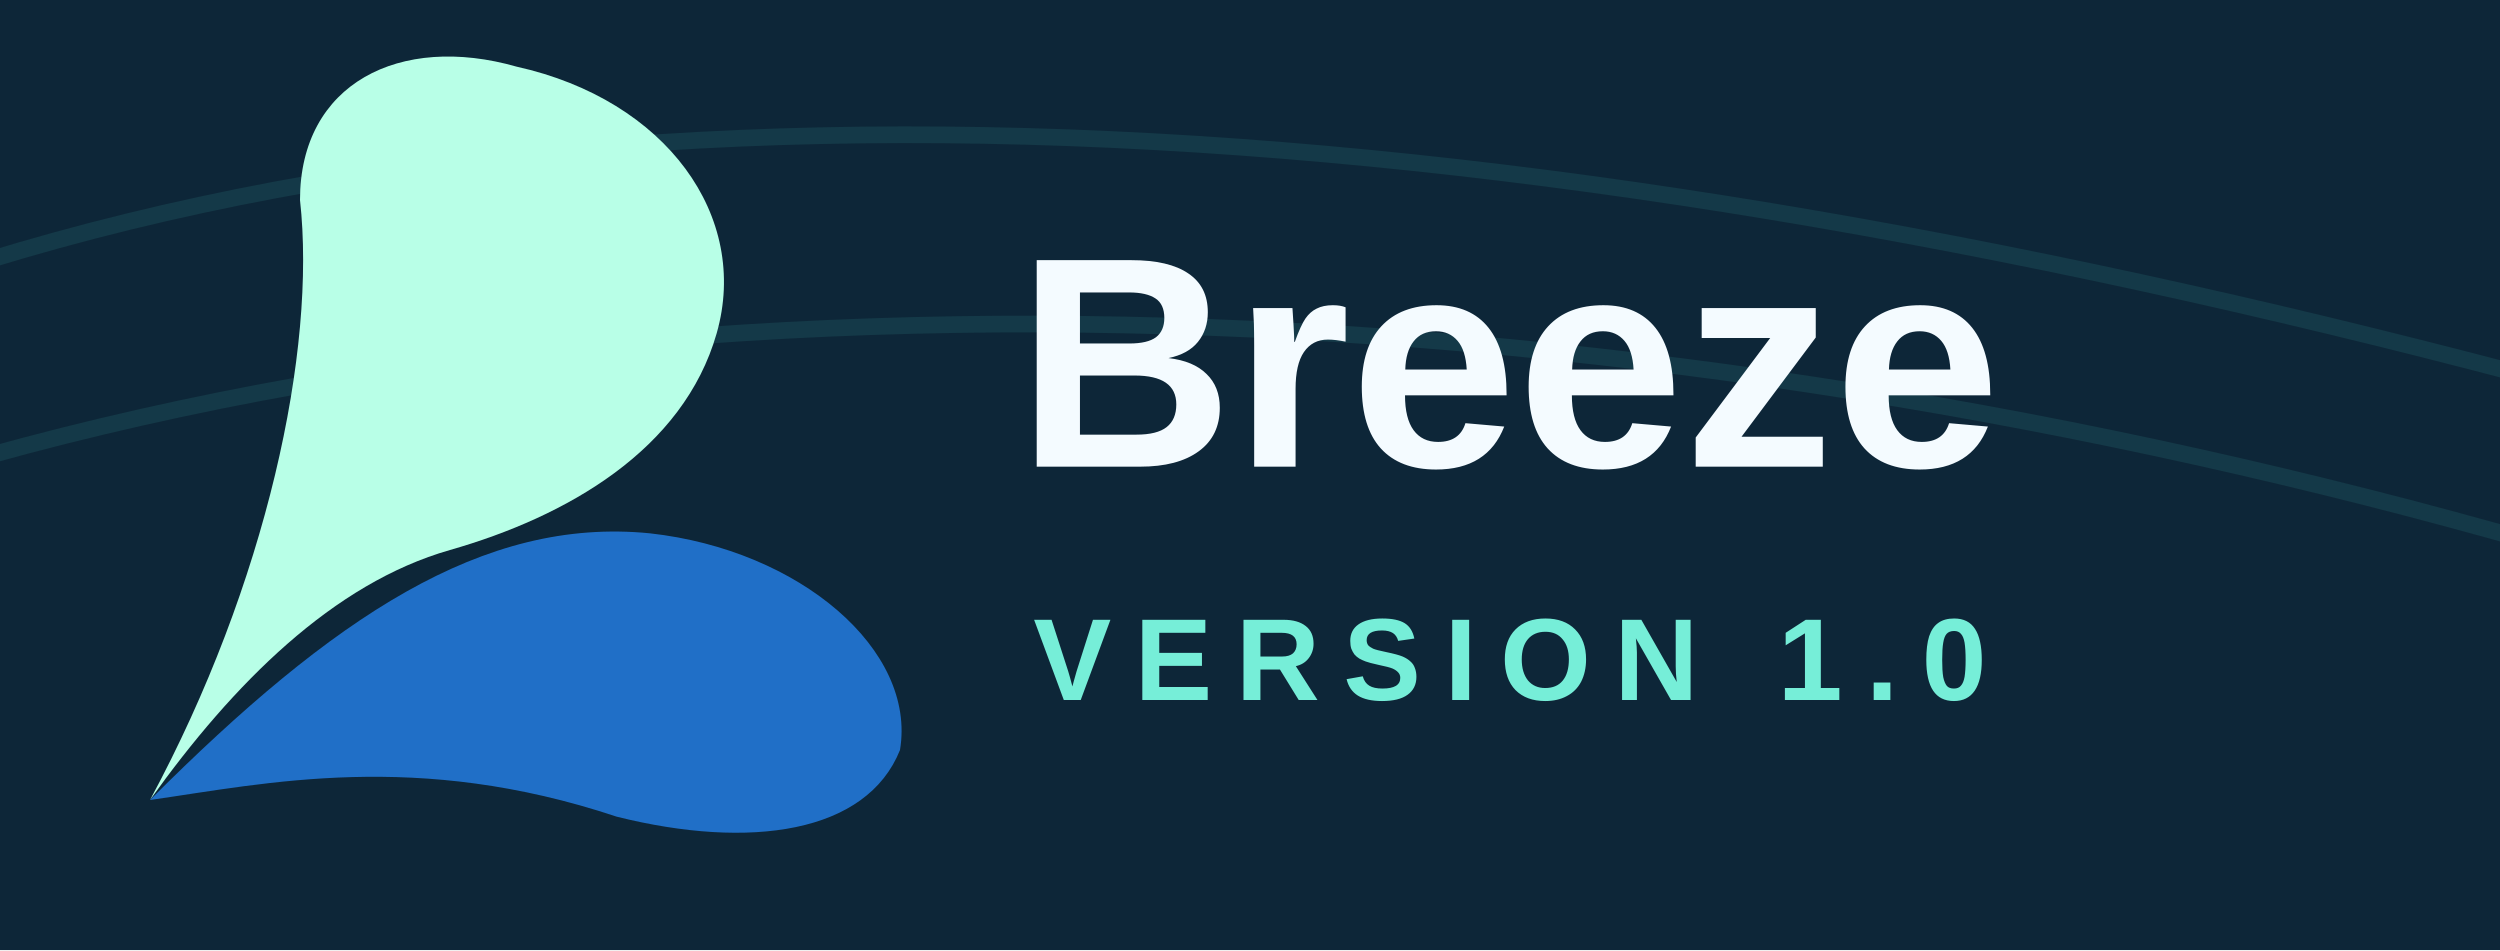
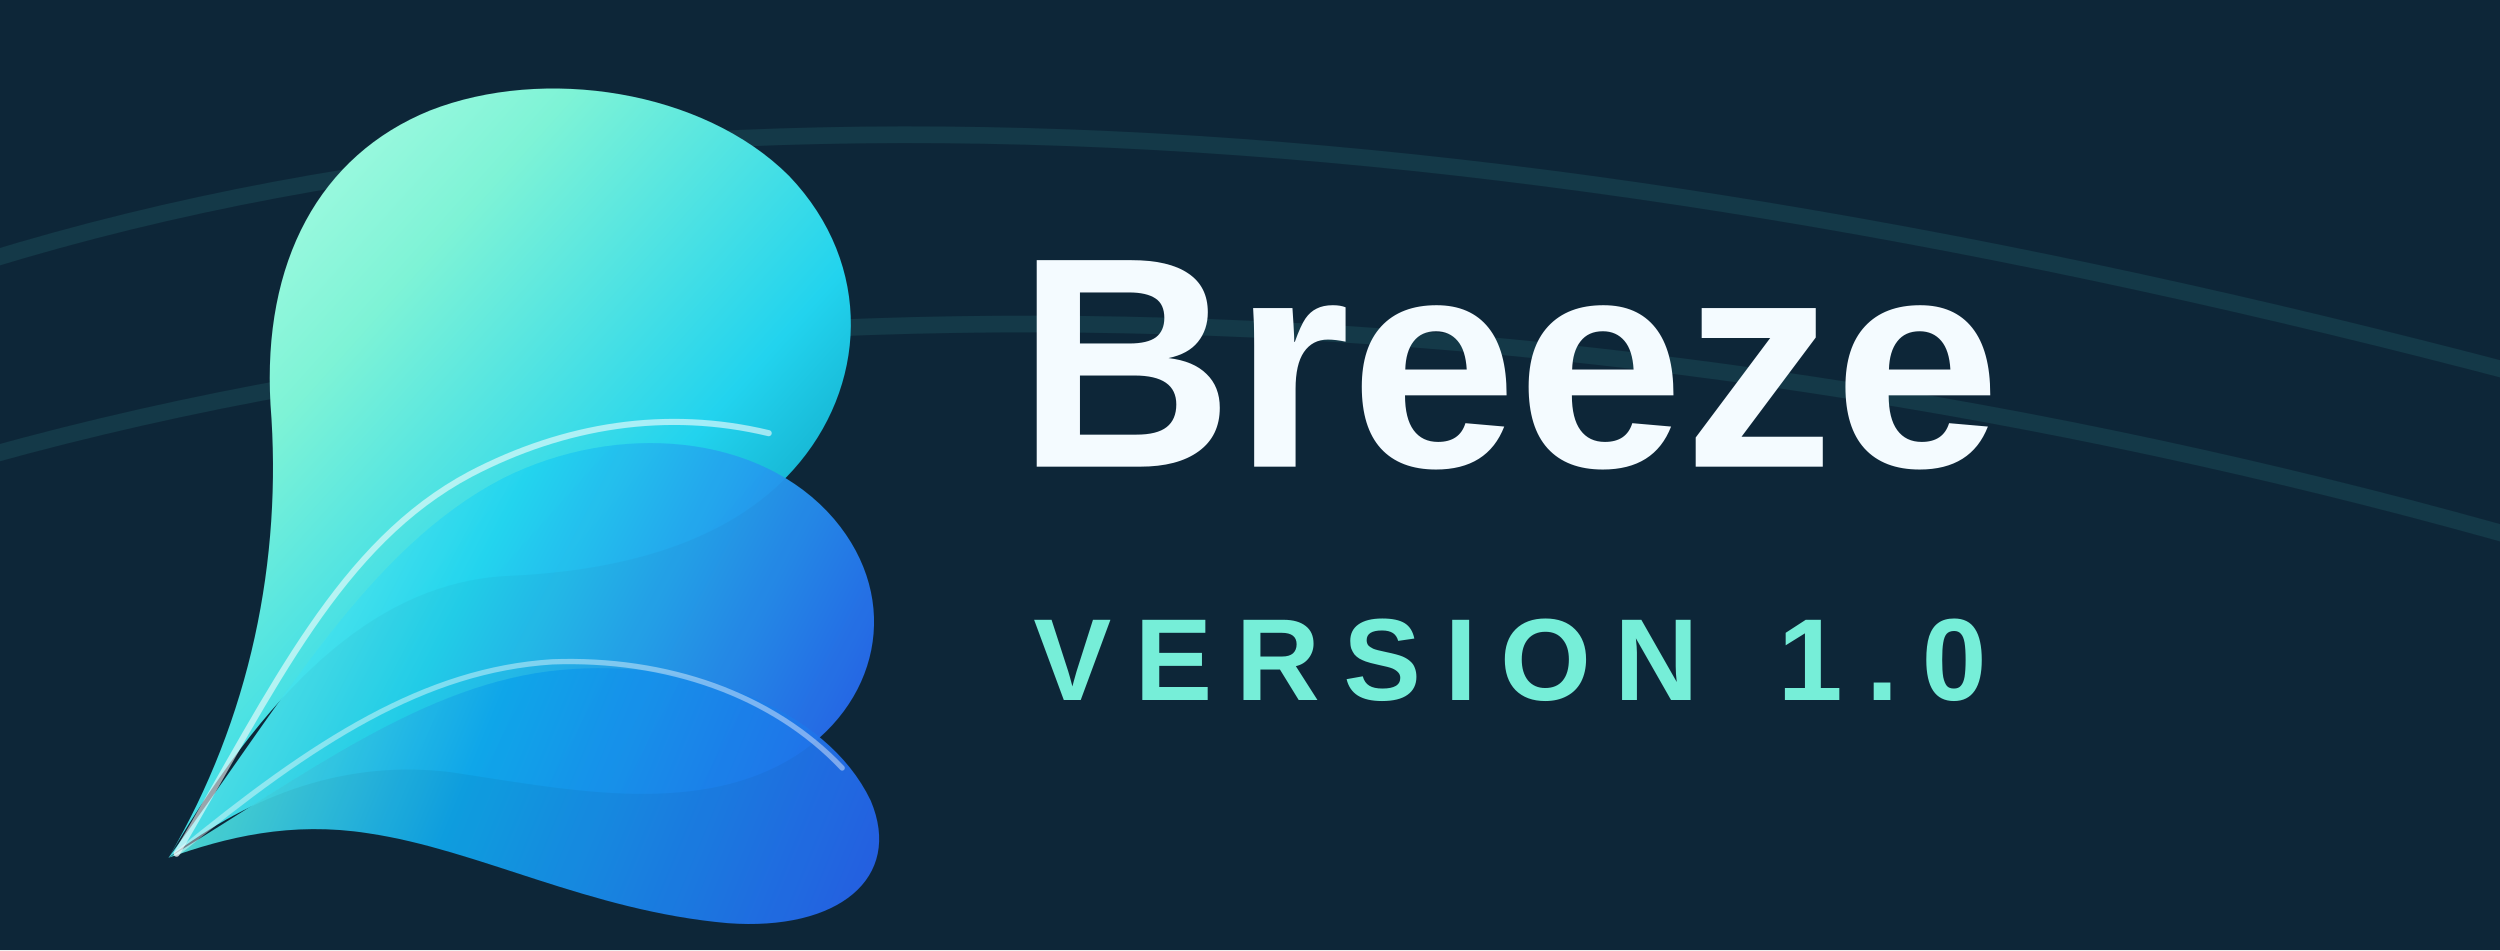
- <svg xmlns="http://www.w3.org/2000/svg" width="150" height="57" viewBox="0 0 150 57">
+ <svg xmlns="http://www.w3.org/2000/svg" width="150" height="57" viewBox="0 0 150 57" role="img" aria-label="Breeze installer header">
  <defs>
    <linearGradient id="bg" x1="0" y1="0" x2="150" y2="57">
      <stop stop-color="#0D2638" />
      <stop offset="1" stop-color="#06101C" />
    </linearGradient>
-     <linearGradient id="m" x1="9" y1="8" x2="52" y2="48">
+     <linearGradient id="g1" x1="34" y1="24" x2="188" y2="162" gradientUnits="userSpaceOnUse">
      <stop stop-color="#B8FFE7" />
-       <stop offset=".45" stop-color="#34E8D1" />
-       <stop offset="1" stop-color="#188DE5" />
+       <stop offset=".32" stop-color="#7EF3D6" />
+       <stop offset=".7" stop-color="#22D3EE" />
+       <stop offset="1" stop-color="#0891B2" />
+     </linearGradient>
+     <linearGradient id="g2" x1="30" y1="96" x2="196" y2="183" gradientUnits="userSpaceOnUse">
+       <stop stop-color="#8DFFE6" />
+       <stop offset=".45" stop-color="#22D3EE" />
+       <stop offset="1" stop-color="#2563EB" />
+     </linearGradient>
+     <linearGradient id="g3" x1="42" y1="142" x2="202" y2="208" gradientUnits="userSpaceOnUse">
+       <stop stop-color="#5EEAD4" />
+       <stop offset=".42" stop-color="#0EA5E9" />
+       <stop offset="1" stop-color="#2563EB" />
    </linearGradient>
  </defs>
  <rect width="150" height="57" fill="url(#bg)" />
  <path d="M-5 17C39 2 95 7 157 24M-3 28C45 14 104 18 157 34" fill="none" stroke="#51EAD6" stroke-opacity=".10" />
-   <path d="M9 48C16 35 19 21 18 12C18 5 24 2 31 4C40 6 45 13 43 20C41 27 34 31 27 33C20 35 14 41 9 48Z" fill="url(#m)" />
-   <path d="M9 48C20 37 29 31 39 32C48 33 55 39 54 45C52 50 45 51 37 49C25 45 16 47 9 48Z" fill="#247FE7" opacity=".82" />
+   <g transform="translate(3 1) scale(.245)">
+     <path d="M29 206C49 172 57 133 54 95C52 60 66 34 93 23C121 12 160 18 181 39C202 61 200 91 182 111C165 130 137 136 111 137C82 139 56 160 29 206Z" fill="url(#g1)" />
+     <path d="M29 206C57 168 78 130 111 113C139 99 174 102 192 123C209 143 203 169 181 182C157 196 125 189 98 185C73 182 50 190 29 206Z" fill="url(#g2)" opacity=".96" />
+     <path d="M29 206C62 186 92 163 125 160C157 157 190 169 201 192C209 211 193 224 166 222C132 219 105 204 78 200C59 197 43 201 29 206Z" fill="url(#g3)" opacity=".94" />
+     <path d="M31 205C55 164 71 129 103 112C126 100 151 96 176 102" fill="none" stroke="#fff" stroke-opacity=".58" stroke-width="1.5" stroke-linecap="round" />
+     <path d="M31 205C65 177 92 160 123 158C151 157 177 166 194 184" fill="none" stroke="#fff" stroke-opacity=".42" stroke-width="1.3" stroke-linecap="round" />
+   </g>
  <text x="61" y="28" fill="#F4FBFF" font-family="Arial, Helvetica, sans-serif" font-size="18" font-weight="700">Breeze</text>
  <text x="62" y="42" fill="#76EED8" font-family="Arial, Helvetica, sans-serif" font-size="7" font-weight="700" letter-spacing="1.4">VERSION 1.0</text>
</svg>
